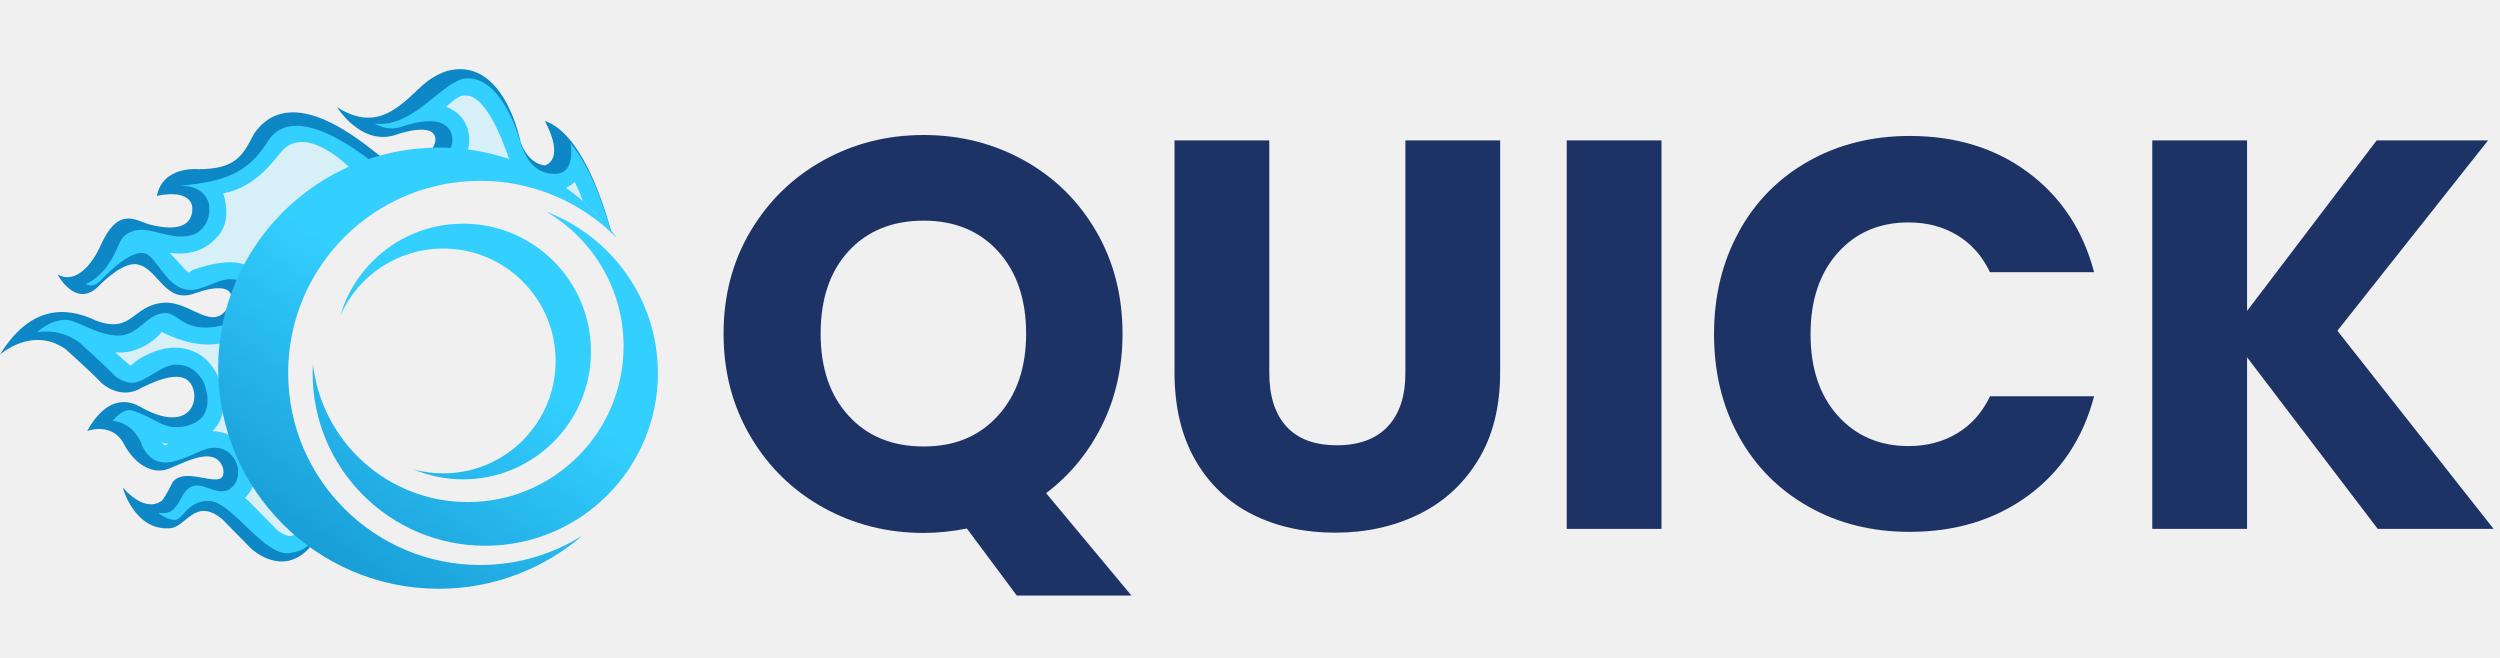
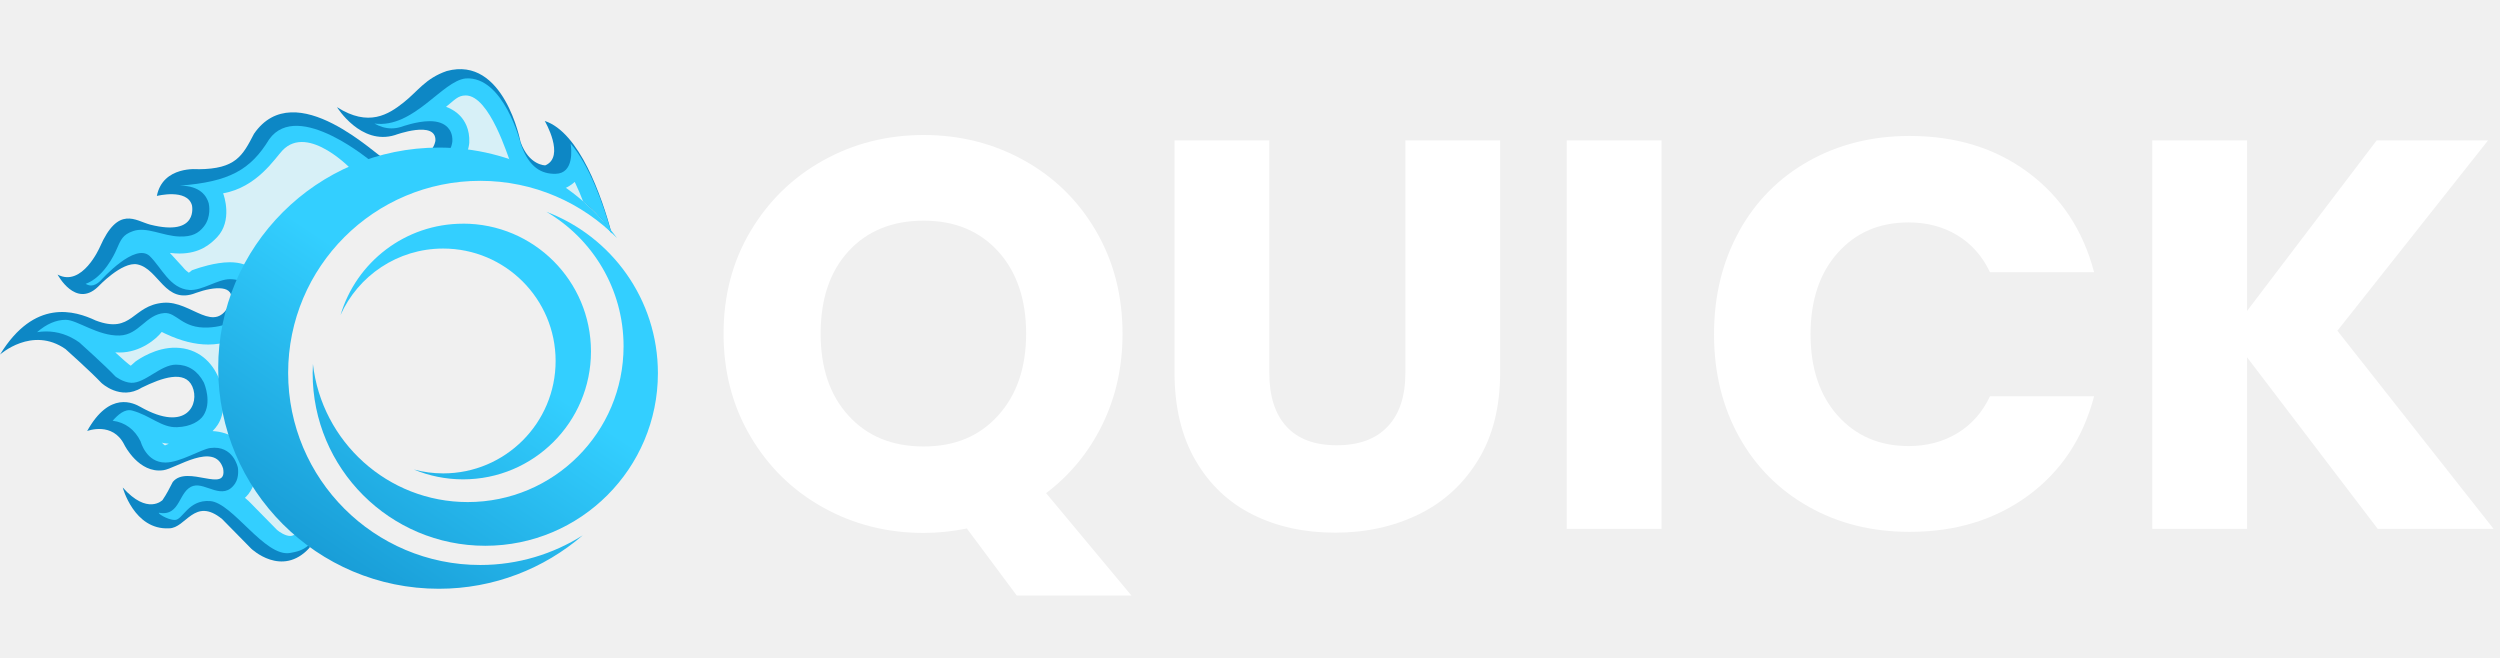
<svg xmlns="http://www.w3.org/2000/svg" width="190" height="50" viewBox="0 0 190 50" fill="none">
-   <path d="M30.03 10.261C30.03 10.261 33.161 9.111 33.092 10.685C33.092 10.685 33.054 11.089 32.701 11.483C39.536 11.094 45.043 15.243 46.311 17.47C46.281 17.445 46.25 17.422 46.22 17.399C46.314 17.513 46.406 17.627 46.494 17.746C45.725 14.91 44.047 10.064 41.401 9.191C41.401 9.191 42.986 11.901 41.444 12.568C41.444 12.568 40.204 12.584 39.56 10.787C39.56 10.787 38.313 4.21 33.952 5.398C32.318 5.964 31.777 6.92 30.659 7.801C29.541 8.681 28.025 9.685 25.612 8.143C25.612 8.143 27.421 11.082 30.026 10.263H30.027L30.03 10.261Z" fill="#0D87C5" />
-   <path d="M17.486 25.192C18.6 19.736 22.597 15.355 24.866 14.011C26.337 13.112 27.798 12.483 29.224 12.075C28.77 11.988 22.433 5.633 19.304 10.168C18.439 11.836 17.921 12.844 15.084 12.86C15.084 12.86 12.378 12.571 11.92 14.891C11.92 14.891 14.217 14.306 14.588 15.598C14.588 15.598 15.13 18.008 11.416 17.073C10.298 16.778 8.988 15.576 7.584 18.788C7.584 18.788 6.249 21.859 4.376 20.866C4.376 20.866 5.737 23.441 7.445 21.798C7.445 21.798 9.264 19.855 10.437 20.093C12.082 20.427 12.534 23.204 14.895 22.259C16.281 21.76 17.921 21.624 17.519 22.967C16.349 25.597 14.573 22.834 12.42 23.01C10.028 23.204 10.071 25.418 7.274 24.358C5.692 23.611 2.622 22.664 0 26.949C0 26.949 2.432 24.756 4.979 26.529C4.979 26.529 6.896 28.241 7.704 29.098C7.704 29.098 9.146 30.473 10.763 29.465C12.296 28.712 14.046 28.099 14.614 29.366C15.2 30.674 14.207 32.919 10.688 30.933C10.164 30.637 8.335 29.682 6.624 32.757C6.624 32.757 8.575 32.002 9.464 33.831C9.464 33.831 10.551 36.002 12.412 35.737C13.342 35.619 16.315 33.523 16.956 35.601C17.314 37.559 14.224 35.282 13.132 36.628C12.833 37.195 12.7 37.491 12.352 38.006C12.352 38.006 11.215 39.178 9.327 37.05C9.327 37.05 10.188 40.291 12.844 40.153C14.137 40.155 14.77 37.719 16.886 39.453L19.089 41.693C19.089 41.693 21.422 43.932 23.52 41.636C23.52 41.636 23.532 41.603 23.555 41.545C17.932 37.02 16.458 30.492 17.488 25.195V25.191L17.486 25.192Z" fill="#0D87C5" />
-   <path d="M17.486 25.192C17.542 24.923 17.606 24.655 17.674 24.39C17.227 24.67 16.619 24.855 15.822 24.892C13.821 24.985 13.44 23.716 12.48 23.793C11.087 23.901 10.568 25.453 9.09 25.499C7.453 25.551 5.855 24.306 5.002 24.306C4.262 24.306 3.525 24.625 2.818 25.245C3.039 25.21 3.269 25.189 3.506 25.189C4.385 25.189 5.222 25.459 5.991 25.997L6.023 26.019L6.051 26.045C6.13 26.116 7.997 27.785 8.771 28.61C8.776 28.614 9.351 29.065 9.975 29.092C11.017 29.139 12.21 27.713 13.37 27.713C14.289 27.713 15.015 28.166 15.49 29.068C15.556 29.22 16.111 30.584 15.454 31.584C15.189 31.985 14.518 32.433 13.463 32.464C12.294 32.524 11.426 31.575 10.044 31.202C9.473 31.049 8.957 31.534 8.56 31.977C9.498 32.091 10.245 32.638 10.688 33.553C10.696 33.569 11.11 35.164 12.576 35.152C13.684 35.152 15.296 34.139 15.979 34.048C17.742 33.816 18.078 35.539 18.078 35.539C18.078 35.539 18.203 36.247 17.865 36.748C16.947 38.108 15.636 36.65 14.689 36.93C13.548 37.266 13.75 39.249 12.113 38.973C11.856 38.93 12.685 39.515 13.291 39.515C13.897 39.515 14.292 37.968 15.959 38.079C17.682 38.192 20.119 42.368 22.051 42.025C22.54 41.938 23.003 41.836 23.437 41.449C17.911 36.926 16.465 30.454 17.488 25.195L17.486 25.192Z" fill="#33CFFF" />
-   <path d="M7.612 21.363C7.79 21.168 10.253 18.441 11.37 19.452C12.279 20.33 12.909 21.938 14.397 22.037C15.354 22.101 16.549 21.218 17.464 21.218C17.997 21.218 18.396 21.358 18.653 21.631C20.343 17.887 23.117 15.046 24.864 14.009C26.034 13.294 27.197 12.75 28.343 12.352C28.279 12.332 22.669 7.526 20.464 10.576C19.046 12.91 17.426 13.822 13.651 14.11H13.669C15.243 14.11 15.715 14.928 15.864 15.454C15.887 15.558 16.073 16.494 15.485 17.227C15.087 17.723 14.611 18.004 13.64 17.975C12.36 17.937 11.144 17.205 10.119 17.562C9.321 17.839 9.195 18.182 8.82 19.042C8.718 19.275 7.901 21.066 6.51 21.573C6.645 21.649 6.785 21.698 6.926 21.698C7.149 21.698 7.389 21.574 7.612 21.362V21.363Z" fill="#33CFFF" />
-   <path d="M30.452 9.654C30.501 9.635 31.675 9.208 32.661 9.208C33.263 9.208 33.724 9.367 34.024 9.682C34.201 9.867 34.406 10.195 34.38 10.739C34.362 10.945 34.289 11.203 34.146 11.465C40.302 11.677 45.134 15.399 46.312 17.467C46.282 17.444 46.251 17.418 46.22 17.395C46.303 17.496 46.386 17.599 46.466 17.702C45.835 15.444 44.774 12.531 43.368 10.913C43.431 11.321 43.644 13.178 42.224 13.209C41.169 13.231 40.224 12.743 39.601 11L39.585 10.956L39.575 10.909C39.564 10.859 38.28 5.766 35.393 5.961C33.607 6.138 31.44 9.775 28.457 9.39C28.842 9.608 29.279 9.757 29.754 9.757C29.993 9.757 30.236 9.719 30.45 9.653H30.451L30.452 9.654Z" fill="#33CFFF" />
-   <path d="M44.395 15.503C44.175 14.923 43.936 14.355 43.681 13.826C43.451 14.03 43.186 14.2 42.893 14.33C43.416 14.69 43.917 15.082 44.397 15.504L44.395 15.503Z" fill="#D7F0F7" />
-   <path d="M16.152 32.763C16.81 32.792 17.412 32.99 17.922 33.33C17.159 30.841 17.018 28.292 17.363 25.947C16.91 26.094 16.398 26.185 15.823 26.185C14.83 26.185 13.749 25.915 12.612 25.381L12.288 25.23C11.902 25.744 10.676 26.791 9.093 26.791C8.984 26.791 8.871 26.787 8.76 26.779C9.089 27.09 9.859 27.773 9.938 27.795C9.95 27.784 10.29 27.48 10.29 27.48C10.537 27.303 11.852 26.39 13.377 26.425C16.73 26.504 17.662 30.619 16.538 32.296C16.446 32.435 16.321 32.598 16.156 32.763H16.152Z" fill="#D7F0F7" />
-   <path d="M19.337 36.619C19.259 36.919 19.12 37.237 18.884 37.543C18.801 37.647 18.712 37.745 18.615 37.835C18.714 37.916 18.812 38.002 18.911 38.094L21.056 40.276C21.222 40.424 21.685 40.732 22.051 40.732C22.116 40.732 22.249 40.732 22.454 40.584C21.161 39.362 20.131 38.022 19.338 36.62L19.337 36.619Z" fill="#D7F0F7" />
-   <path d="M19.242 20.44C20.936 17.288 23.308 14.934 24.866 14.011C25.517 13.613 26.166 13.268 26.81 12.972C26.81 12.972 23.436 9.356 21.463 11.436C20.886 12.046 19.527 14.235 16.956 14.693C17.024 14.847 17.691 16.777 16.492 18.035C15.995 18.557 15.181 19.267 13.64 19.267C13.409 19.267 13.163 19.251 12.908 19.22L13.894 20.294L13.97 20.387C14.056 20.496 14.254 20.663 14.353 20.727L14.592 20.539L14.893 20.434C15.038 20.383 16.346 19.93 17.465 19.93C18.274 19.93 18.846 20.161 19.24 20.443L19.242 20.44Z" fill="#D7F0F7" />
-   <path d="M35.665 10.855C35.647 11.065 35.593 11.311 35.502 11.571C36.658 11.709 37.757 11.965 38.783 12.299C38.628 12.026 37.23 7.253 35.393 7.253C34.792 7.253 34.538 7.613 33.898 8.117C34.389 8.293 34.729 8.555 34.956 8.791C35.306 9.157 35.714 9.803 35.665 10.855Z" fill="#D7F0F7" />
-   <path d="M12.296 33.633C12.392 33.737 12.477 33.819 12.537 33.851L12.832 33.724C12.766 33.717 12.4 33.672 12.4 33.672L12.295 33.633H12.296Z" fill="#D7F0F7" />
-   <path d="M36.499 42.939C28.436 42.939 21.899 36.403 21.899 28.341C21.899 20.279 28.436 13.743 36.499 13.743C40.566 13.743 44.242 15.407 46.89 18.089C43.838 13.924 38.913 11.215 33.353 11.216C24.09 11.216 16.583 18.722 16.583 27.981C16.583 37.24 24.092 44.746 33.353 44.746C37.532 44.746 41.351 43.213 44.287 40.685C42.032 42.11 39.362 42.939 36.498 42.939H36.499Z" fill="url(#paint0_linear_670_2646)" />
-   <path d="M41.521 16.092C45.031 18.146 47.391 21.954 47.391 26.317C47.391 32.857 42.087 38.157 35.547 38.157C29.461 38.157 24.451 33.568 23.782 27.663C23.77 27.894 23.761 28.129 23.761 28.363C23.761 35.608 29.636 41.478 36.881 41.478C44.126 41.478 50.001 35.605 50.001 28.363C50.001 22.752 46.475 17.967 41.519 16.092" fill="url(#paint1_linear_670_2646)" />
-   <path d="M35.195 17C30.792 17 27.074 19.927 25.881 23.942C27.216 20.965 30.205 18.889 33.68 18.889C38.4 18.889 42.227 22.714 42.227 27.433C42.227 32.153 38.401 35.977 33.68 35.977C32.909 35.977 32.161 35.874 31.45 35.681C32.602 36.162 33.868 36.43 35.195 36.431C40.563 36.431 44.913 32.08 44.914 26.713C44.914 21.347 40.564 16.997 35.195 16.997" fill="url(#paint2_linear_670_2646)" />
-   <g clip-path="url(#clip0_670_2646)">
-     <path d="M77.267 45.25L73.481 40.165C72.363 40.39 71.265 40.503 70.198 40.503C67.417 40.503 64.872 39.857 62.553 38.566C60.234 37.274 58.397 35.48 57.033 33.163C55.668 30.846 54.991 28.252 54.991 25.361C54.991 22.47 55.668 19.877 57.033 17.58C58.397 15.284 60.234 13.49 62.553 12.198C64.872 10.906 67.417 10.26 70.198 10.26C72.978 10.26 75.523 10.906 77.842 12.198C80.161 13.49 81.977 15.284 83.311 17.58C84.645 19.877 85.312 22.47 85.312 25.361C85.312 27.883 84.799 30.19 83.773 32.281C82.747 34.373 81.32 36.105 79.504 37.479L85.989 45.26H77.278L77.267 45.25ZM64.492 31.594C65.908 33.153 67.807 33.932 70.198 33.932C72.588 33.932 74.445 33.142 75.862 31.574C77.278 30.005 77.986 27.934 77.986 25.351C77.986 22.767 77.278 20.666 75.862 19.108C74.445 17.549 72.558 16.77 70.198 16.77C67.838 16.77 65.908 17.539 64.492 19.087C63.076 20.625 62.368 22.716 62.368 25.351C62.368 27.986 63.076 30.046 64.492 31.594Z" fill="#1D3366" />
-     <path d="M96.466 10.67V28.334C96.466 30.098 96.897 31.461 97.769 32.414C98.641 33.368 99.914 33.84 101.596 33.84C103.279 33.84 104.572 33.368 105.465 32.414C106.368 31.461 106.809 30.098 106.809 28.334V10.67H114.012V28.293C114.012 30.928 113.448 33.163 112.329 34.977C111.211 36.802 109.703 38.176 107.804 39.099C105.906 40.021 103.802 40.483 101.473 40.483C99.144 40.483 97.061 40.032 95.224 39.119C93.388 38.207 91.93 36.833 90.863 34.998C89.796 33.163 89.263 30.928 89.263 28.293V10.67H96.466Z" fill="#1D3366" />
-     <path d="M126.274 10.67V40.196H119.071V10.67H126.274Z" fill="#1D3366" />
-     <path d="M132.164 17.59C133.426 15.304 135.191 13.52 137.449 12.249C139.706 10.978 142.271 10.332 145.134 10.332C148.643 10.332 151.65 11.255 154.143 13.11C156.637 14.966 158.309 17.488 159.151 20.686H151.239C150.654 19.456 149.813 18.513 148.736 17.867C147.658 17.221 146.427 16.904 145.052 16.904C142.836 16.904 141.04 17.672 139.665 19.22C138.29 20.758 137.602 22.829 137.602 25.402C137.602 27.975 138.29 30.046 139.665 31.584C141.04 33.122 142.836 33.901 145.052 33.901C146.427 33.901 147.658 33.583 148.736 32.937C149.813 32.291 150.654 31.358 151.239 30.118H159.151C158.309 33.317 156.637 35.828 154.143 37.663C151.64 39.498 148.643 40.421 145.134 40.421C142.271 40.421 139.706 39.785 137.449 38.504C135.191 37.233 133.426 35.459 132.164 33.183C130.902 30.907 130.266 28.314 130.266 25.402C130.266 22.491 130.902 19.887 132.164 17.601V17.59Z" fill="#1D3366" />
-     <path d="M180.709 40.196L170.777 27.155V40.196H163.573V10.67H170.777V23.629L180.627 10.67H189.092L177.641 25.136L189.513 40.196H180.709Z" fill="#1D3366" />
+   <path d="M30.03 10.261C30.03 10.261 33.161 9.111 33.092 10.685C33.092 10.685 33.054 11.089 32.701 11.483C39.536 11.094 45.043 15.243 46.311 17.47C46.281 17.446 46.25 17.422 46.22 17.399C46.314 17.514 46.406 17.628 46.494 17.746C45.725 14.911 44.047 10.065 41.401 9.191C41.401 9.191 42.986 11.901 41.444 12.568C41.444 12.568 40.204 12.585 39.56 10.787C39.56 10.787 38.313 4.21 33.952 5.398C32.318 5.964 31.777 6.921 30.659 7.801C29.541 8.681 28.025 9.685 25.612 8.143C25.612 8.143 27.421 11.082 30.026 10.263H30.027L30.03 10.261Z" fill="#0D87C5" />
+   <path d="M17.486 25.192C18.6 19.736 22.597 15.355 24.866 14.011C26.337 13.112 27.798 12.483 29.224 12.075C28.77 11.988 22.433 5.633 19.304 10.168C18.439 11.836 17.921 12.844 15.084 12.861C15.084 12.861 12.378 12.571 11.92 14.892C11.92 14.892 14.217 14.306 14.588 15.598C14.588 15.598 15.13 18.008 11.416 17.073C10.298 16.779 8.988 15.576 7.584 18.788C7.584 18.788 6.249 21.86 4.376 20.867C4.376 20.867 5.737 23.441 7.445 21.799C7.445 21.799 9.264 19.856 10.437 20.093C12.082 20.428 12.534 23.205 14.895 22.259C16.281 21.761 17.921 21.625 17.519 22.967C16.349 25.597 14.573 22.834 12.42 23.01C10.028 23.205 10.071 25.418 7.274 24.358C5.692 23.611 2.622 22.664 0 26.949C0 26.949 2.432 24.756 4.979 26.529C4.979 26.529 6.896 28.241 7.704 29.098C7.704 29.098 9.146 30.473 10.763 29.465C12.296 28.712 14.046 28.1 14.614 29.366C15.2 30.674 14.207 32.92 10.688 30.933C10.164 30.637 8.335 29.682 6.624 32.757C6.624 32.757 8.575 32.003 9.464 33.831C9.464 33.831 10.551 36.002 12.412 35.737C13.342 35.619 16.315 33.523 16.956 35.602C17.314 37.559 14.224 35.282 13.132 36.629C12.833 37.195 12.7 37.491 12.352 38.006C12.352 38.006 11.215 39.179 9.327 37.05C9.327 37.05 10.188 40.291 12.844 40.153C14.137 40.156 14.77 37.72 16.886 39.453L19.089 41.693C19.089 41.693 21.422 43.932 23.52 41.636C23.52 41.636 23.532 41.604 23.555 41.545C17.932 37.02 16.458 30.492 17.488 25.195V25.191L17.486 25.192Z" fill="#0D87C5" />
+   <path d="M17.486 25.192C17.542 24.923 17.606 24.655 17.674 24.391C17.227 24.67 16.619 24.855 15.822 24.892C13.821 24.986 13.44 23.717 12.48 23.793C11.087 23.901 10.568 25.453 9.09 25.499C7.453 25.551 5.855 24.306 5.002 24.306C4.262 24.306 3.525 24.626 2.818 25.245C3.039 25.21 3.269 25.189 3.506 25.189C4.385 25.189 5.222 25.46 5.991 25.998L6.023 26.02L6.051 26.045C6.13 26.116 7.997 27.786 8.771 28.61C8.776 28.614 9.351 29.065 9.975 29.093C11.017 29.139 12.21 27.714 13.37 27.714C14.289 27.714 15.015 28.166 15.49 29.068C15.556 29.22 16.111 30.584 15.454 31.584C15.189 31.985 14.518 32.433 13.463 32.465C12.294 32.524 11.426 31.575 10.044 31.202C9.473 31.049 8.957 31.534 8.56 31.977C9.498 32.091 10.245 32.639 10.688 33.553C10.696 33.569 11.11 35.164 12.576 35.152C13.684 35.152 15.296 34.14 15.979 34.049C17.742 33.816 18.078 35.539 18.078 35.539C18.078 35.539 18.203 36.247 17.865 36.748C16.947 38.108 15.636 36.65 14.689 36.93C13.548 37.266 13.75 39.249 12.113 38.974C11.856 38.93 12.685 39.516 13.291 39.516C13.897 39.516 14.292 37.968 15.959 38.08C17.682 38.192 20.119 42.368 22.051 42.025C22.54 41.938 23.003 41.836 23.437 41.449C17.911 36.926 16.465 30.454 17.488 25.195L17.486 25.192Z" fill="#33CFFF" />
+   <path d="M7.612 21.364C7.79 21.168 10.253 18.441 11.37 19.452C12.279 20.33 12.909 21.938 14.397 22.038C15.354 22.101 16.549 21.218 17.464 21.218C17.997 21.218 18.396 21.358 18.653 21.631C20.343 17.887 23.117 15.046 24.864 14.01C26.034 13.294 27.197 12.75 28.343 12.352C28.279 12.332 22.669 7.527 20.464 10.577C19.046 12.911 17.426 13.822 13.651 14.11H13.669C15.243 14.11 15.715 14.928 15.864 15.454C15.887 15.559 16.073 16.495 15.485 17.227C15.087 17.723 14.611 18.004 13.64 17.975C12.36 17.937 11.144 17.205 10.119 17.562C9.321 17.84 9.195 18.182 8.82 19.042C8.718 19.276 7.901 21.066 6.51 21.573C6.645 21.649 6.785 21.698 6.926 21.698C7.149 21.698 7.389 21.574 7.612 21.362V21.364Z" fill="#33CFFF" />
+   <path d="M30.452 9.654C30.501 9.635 31.675 9.209 32.661 9.209C33.263 9.209 33.724 9.368 34.024 9.683C34.201 9.867 34.406 10.195 34.38 10.74C34.362 10.945 34.289 11.203 34.146 11.465C40.302 11.677 45.134 15.4 46.312 17.467C46.282 17.444 46.251 17.418 46.22 17.395C46.303 17.496 46.386 17.599 46.466 17.702C45.835 15.444 44.774 12.532 43.368 10.914C43.431 11.321 43.644 13.178 42.224 13.21C41.169 13.231 40.224 12.744 39.601 11.001L39.585 10.956L39.575 10.909C39.564 10.859 38.28 5.766 35.393 5.962C33.607 6.138 31.44 9.775 28.457 9.391C28.842 9.608 29.279 9.757 29.754 9.757C29.993 9.757 30.236 9.719 30.45 9.653H30.451L30.452 9.654Z" fill="#33CFFF" />
+   <path d="M44.395 15.503C44.175 14.923 43.936 14.355 43.681 13.826C43.451 14.03 43.186 14.2 42.893 14.331C43.416 14.691 43.917 15.082 44.397 15.504L44.395 15.503Z" fill="#D7F0F7" />
+   <path d="M16.152 32.764C16.81 32.792 17.412 32.99 17.922 33.33C17.159 30.841 17.018 28.293 17.363 25.948C16.91 26.094 16.398 26.185 15.823 26.185C14.83 26.185 13.749 25.915 12.612 25.381L12.288 25.23C11.902 25.744 10.676 26.791 9.093 26.791C8.984 26.791 8.871 26.787 8.76 26.779C9.089 27.09 9.859 27.773 9.938 27.795C9.95 27.784 10.29 27.48 10.29 27.48C10.537 27.303 11.852 26.39 13.377 26.426C16.73 26.505 17.662 30.62 16.538 32.296C16.446 32.435 16.321 32.598 16.156 32.764H16.152Z" fill="#D7F0F7" />
+   <path d="M19.337 36.619C19.259 36.919 19.12 37.237 18.884 37.543C18.801 37.648 18.712 37.745 18.615 37.835C18.714 37.916 18.812 38.002 18.911 38.094L21.056 40.276C21.222 40.424 21.685 40.733 22.051 40.733C22.116 40.733 22.249 40.733 22.454 40.584C21.161 39.362 20.131 38.022 19.338 36.62L19.337 36.619Z" fill="#D7F0F7" />
+   <path d="M19.242 20.44C20.936 17.288 23.308 14.934 24.866 14.011C25.517 13.613 26.166 13.268 26.81 12.972C26.81 12.972 23.436 9.357 21.463 11.437C20.886 12.047 19.527 14.235 16.956 14.693C17.024 14.847 17.691 16.777 16.492 18.035C15.995 18.557 15.181 19.268 13.64 19.268C13.409 19.268 13.163 19.251 12.908 19.22L13.894 20.295L13.97 20.387C14.056 20.496 14.254 20.663 14.353 20.727L14.592 20.539L14.893 20.435C15.038 20.383 16.346 19.931 17.465 19.931C18.274 19.931 18.846 20.162 19.24 20.443L19.242 20.44Z" fill="#D7F0F7" />
+   <path d="M35.665 10.855C35.647 11.066 35.593 11.311 35.502 11.571C36.658 11.71 37.757 11.965 38.783 12.299C38.628 12.026 37.23 7.254 35.393 7.254C34.792 7.254 34.538 7.614 33.898 8.118C34.389 8.293 34.729 8.555 34.956 8.791C35.306 9.157 35.714 9.804 35.665 10.855Z" fill="#D7F0F7" />
+   <path d="M12.296 33.633C12.392 33.737 12.477 33.819 12.537 33.852L12.832 33.724C12.766 33.717 12.4 33.672 12.4 33.672L12.295 33.633H12.296Z" fill="#D7F0F7" />
+   <path d="M36.499 42.939C28.436 42.939 21.899 36.403 21.899 28.341C21.899 20.279 28.436 13.743 36.499 13.743C40.566 13.743 44.242 15.408 46.89 18.089C43.838 13.924 38.913 11.215 33.353 11.216C24.09 11.216 16.583 18.723 16.583 27.981C16.583 37.24 24.092 44.746 33.353 44.746C37.532 44.746 41.351 43.213 44.287 40.685C42.032 42.11 39.362 42.939 36.498 42.939H36.499Z" fill="url(#paint0_linear_670_2727)" />
+   <path d="M41.521 16.093C45.031 18.147 47.391 21.955 47.391 26.317C47.391 32.857 42.087 38.157 35.547 38.157C29.461 38.157 24.451 33.568 23.782 27.663C23.77 27.894 23.761 28.129 23.761 28.363C23.761 35.608 29.636 41.479 36.881 41.479C44.126 41.479 50.001 35.606 50.001 28.363C50.001 22.752 46.475 17.967 41.519 16.093" fill="url(#paint1_linear_670_2727)" />
+   <path d="M35.195 17C30.792 17 27.074 19.928 25.881 23.942C27.216 20.966 30.205 18.89 33.68 18.89C38.4 18.89 42.227 22.714 42.227 27.434C42.227 32.153 38.401 35.978 33.68 35.978C32.909 35.978 32.161 35.874 31.45 35.682C32.602 36.163 33.868 36.43 35.195 36.431C40.563 36.431 44.913 32.08 44.914 26.714C44.914 21.347 40.564 16.997 35.195 16.997" fill="url(#paint2_linear_670_2727)" />
+   <g clip-path="url(#clip0_670_2727)">
+     <path d="M77.267 45.25L73.481 40.165C72.363 40.39 71.265 40.503 70.198 40.503C67.417 40.503 64.872 39.857 62.553 38.566C60.234 37.274 58.397 35.48 57.033 33.163C55.668 30.846 54.991 28.252 54.991 25.361C54.991 22.47 55.668 19.877 57.033 17.58C58.397 15.284 60.234 13.49 62.553 12.198C64.872 10.906 67.417 10.26 70.198 10.26C72.978 10.26 75.523 10.906 77.842 12.198C80.161 13.49 81.977 15.284 83.311 17.58C84.645 19.877 85.312 22.47 85.312 25.361C85.312 27.883 84.799 30.19 83.773 32.281C82.747 34.373 81.32 36.105 79.504 37.479L85.989 45.26H77.278L77.267 45.25ZM64.492 31.594C65.908 33.153 67.807 33.932 70.198 33.932C72.588 33.932 74.445 33.142 75.862 31.574C77.278 30.005 77.986 27.934 77.986 25.351C77.986 22.767 77.278 20.666 75.862 19.108C74.445 17.549 72.558 16.77 70.198 16.77C67.838 16.77 65.908 17.539 64.492 19.087C63.076 20.625 62.368 22.716 62.368 25.351C62.368 27.986 63.076 30.046 64.492 31.594Z" fill="white" />
+     <path d="M96.466 10.67V28.334C96.466 30.098 96.897 31.461 97.769 32.414C98.641 33.368 99.914 33.84 101.596 33.84C103.279 33.84 104.572 33.368 105.465 32.414C106.368 31.461 106.809 30.098 106.809 28.334V10.67H114.012V28.293C114.012 30.928 113.448 33.163 112.329 34.977C111.211 36.802 109.703 38.176 107.804 39.099C105.906 40.021 103.802 40.483 101.473 40.483C99.144 40.483 97.061 40.032 95.224 39.119C93.388 38.207 91.93 36.833 90.863 34.998C89.796 33.163 89.263 30.928 89.263 28.293V10.67H96.466Z" fill="white" />
+     <path d="M126.274 10.67V40.196H119.071V10.67H126.274Z" fill="white" />
+     <path d="M132.164 17.59C133.426 15.304 135.191 13.52 137.449 12.249C139.706 10.978 142.271 10.332 145.134 10.332C148.643 10.332 151.65 11.255 154.143 13.11C156.637 14.966 158.309 17.488 159.151 20.686H151.239C150.654 19.456 149.813 18.513 148.736 17.867C147.658 17.221 146.427 16.904 145.052 16.904C142.836 16.904 141.04 17.672 139.665 19.22C138.29 20.758 137.602 22.829 137.602 25.402C137.602 27.975 138.29 30.046 139.665 31.584C141.04 33.122 142.836 33.901 145.052 33.901C146.427 33.901 147.658 33.583 148.736 32.937C149.813 32.291 150.654 31.358 151.239 30.118H159.151C158.309 33.317 156.637 35.828 154.143 37.663C151.64 39.498 148.643 40.421 145.134 40.421C142.271 40.421 139.706 39.785 137.449 38.504C135.191 37.233 133.426 35.459 132.164 33.183C130.902 30.907 130.266 28.314 130.266 25.402C130.266 22.491 130.902 19.887 132.164 17.601V17.59Z" fill="white" />
+     <path d="M180.709 40.196L170.777 27.155V40.196H163.573V10.67H170.777V23.629L180.627 10.67H189.092L177.641 25.136L189.513 40.196H180.709Z" fill="white" />
  </g>
  <defs>
-     <linearGradient id="paint0_linear_670_2646" x1="39.662" y1="14.546" x2="17.004" y2="48.277" gradientUnits="userSpaceOnUse">
+     <linearGradient id="paint0_linear_670_2727" x1="39.662" y1="14.546" x2="17.004" y2="48.277" gradientUnits="userSpaceOnUse">
      <stop offset="0.279" stop-color="#33CFFF" />
      <stop offset="1" stop-color="#0D87C5" />
    </linearGradient>
-     <linearGradient id="paint1_linear_670_2646" x1="39.662" y1="14.546" x2="17.004" y2="48.277" gradientUnits="userSpaceOnUse">
+     <linearGradient id="paint1_linear_670_2727" x1="39.662" y1="14.546" x2="17.004" y2="48.277" gradientUnits="userSpaceOnUse">
      <stop offset="0.279" stop-color="#33CFFF" />
      <stop offset="1" stop-color="#0D87C5" />
    </linearGradient>
-     <linearGradient id="paint2_linear_670_2646" x1="39.662" y1="14.546" x2="17.004" y2="48.277" gradientUnits="userSpaceOnUse">
+     <linearGradient id="paint2_linear_670_2727" x1="39.662" y1="14.546" x2="17.004" y2="48.277" gradientUnits="userSpaceOnUse">
      <stop offset="0.279" stop-color="#33CFFF" />
      <stop offset="1" stop-color="#0D87C5" />
    </linearGradient>
-     <clipPath id="clip0_670_2646">
+     <clipPath id="clip0_670_2727">
      <rect width="134.502" height="35" fill="white" transform="translate(55.001 10.25)" />
    </clipPath>
  </defs>
</svg>
